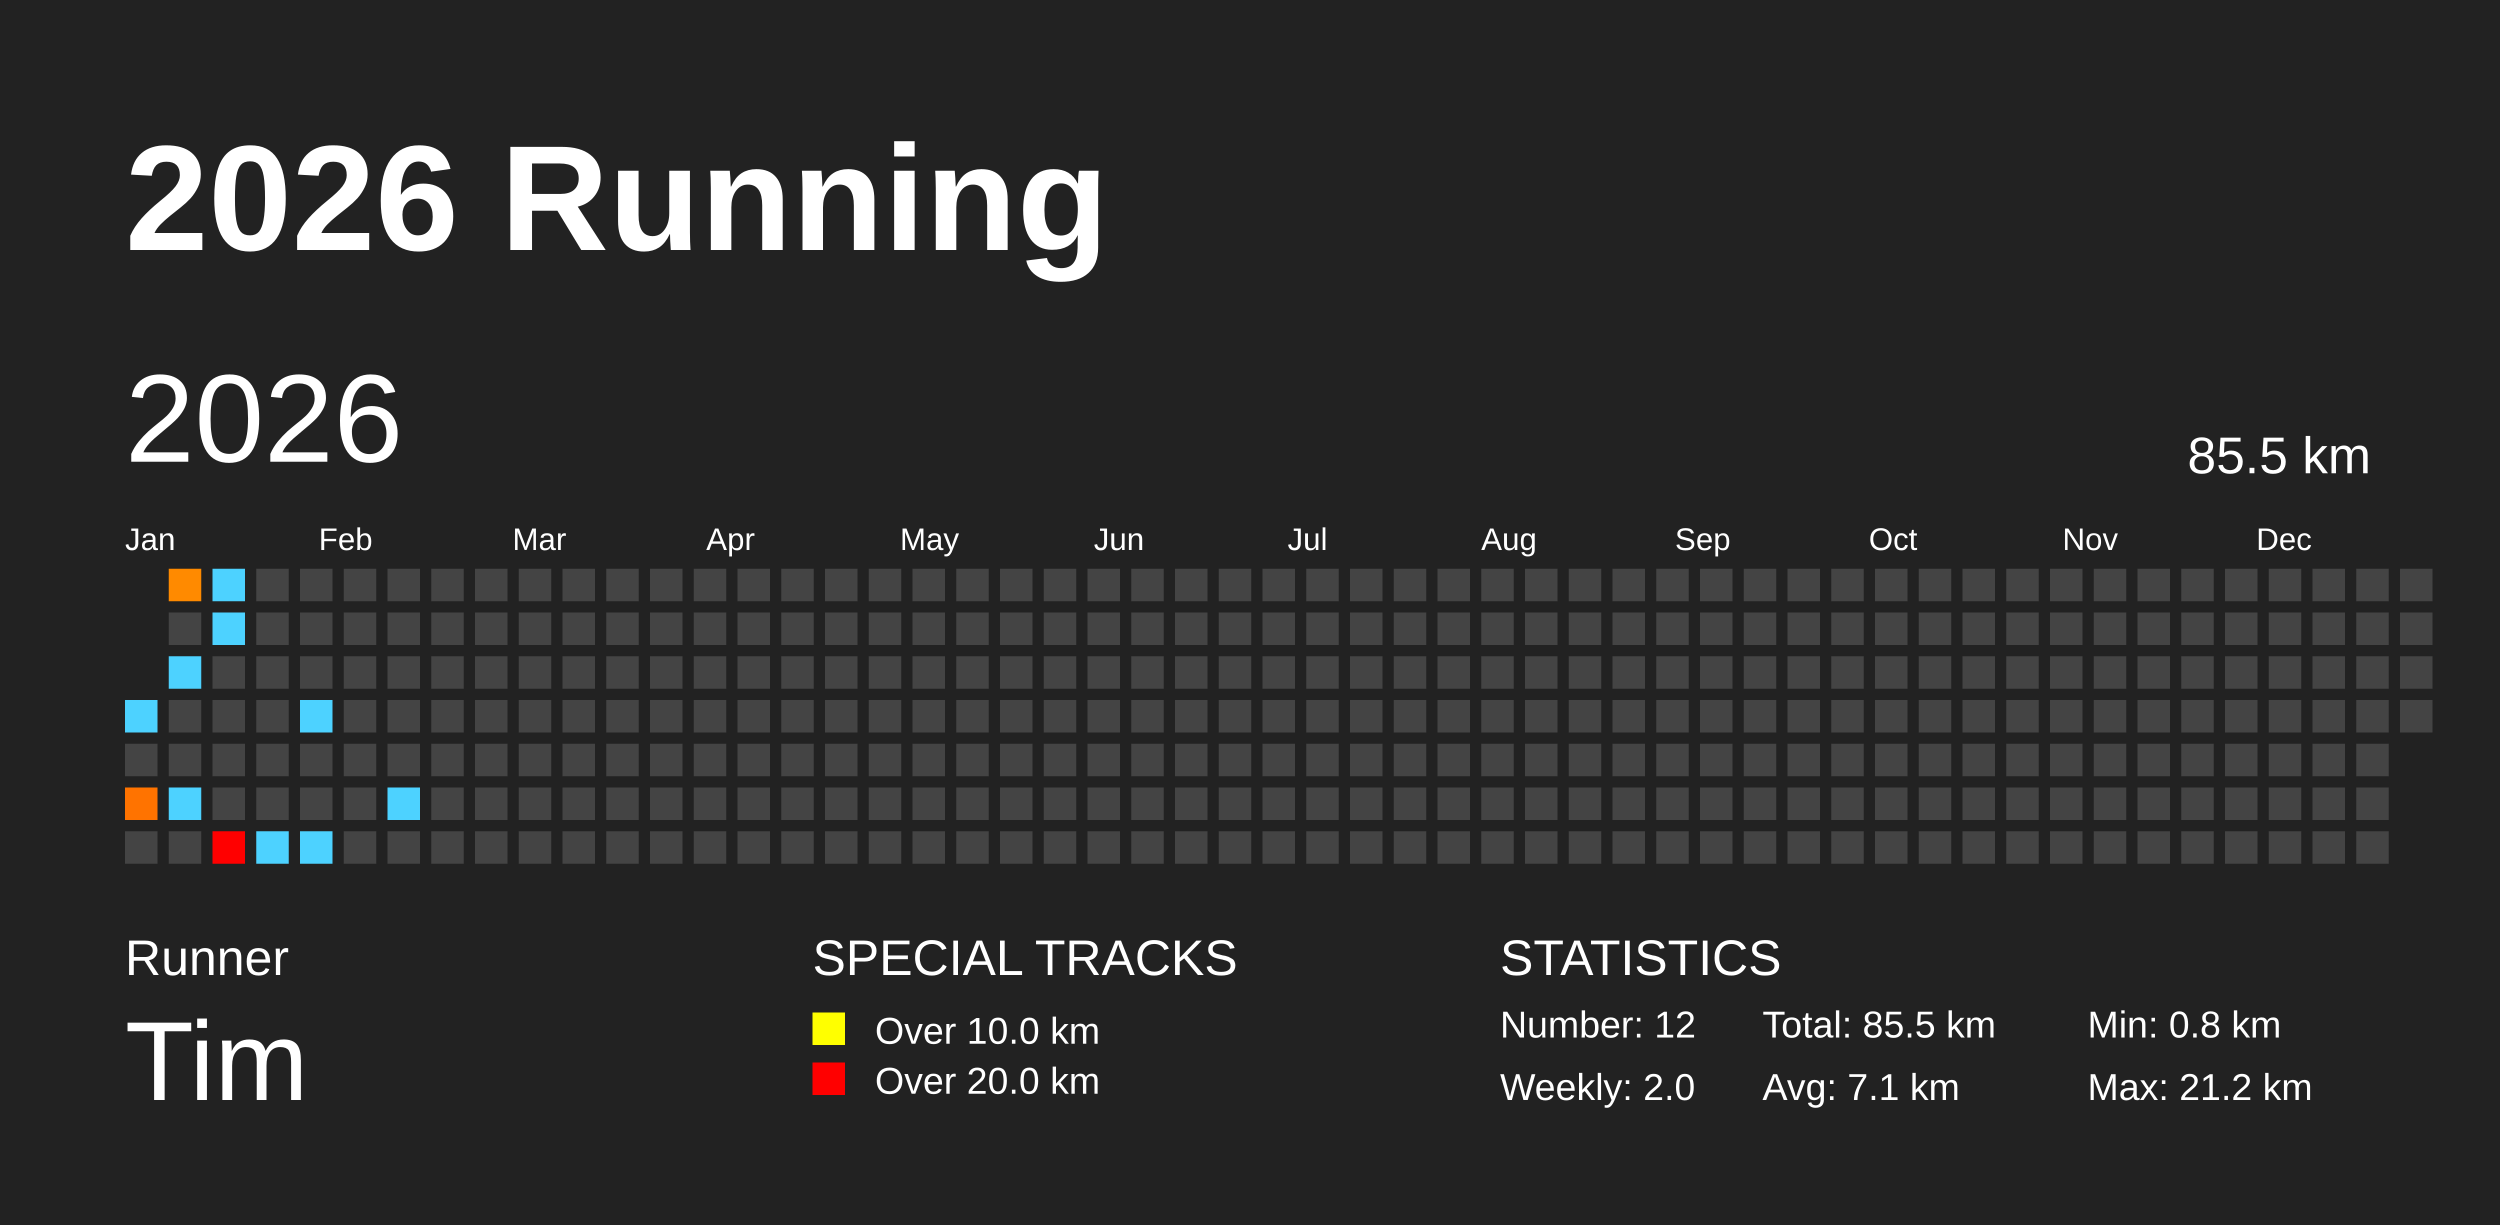
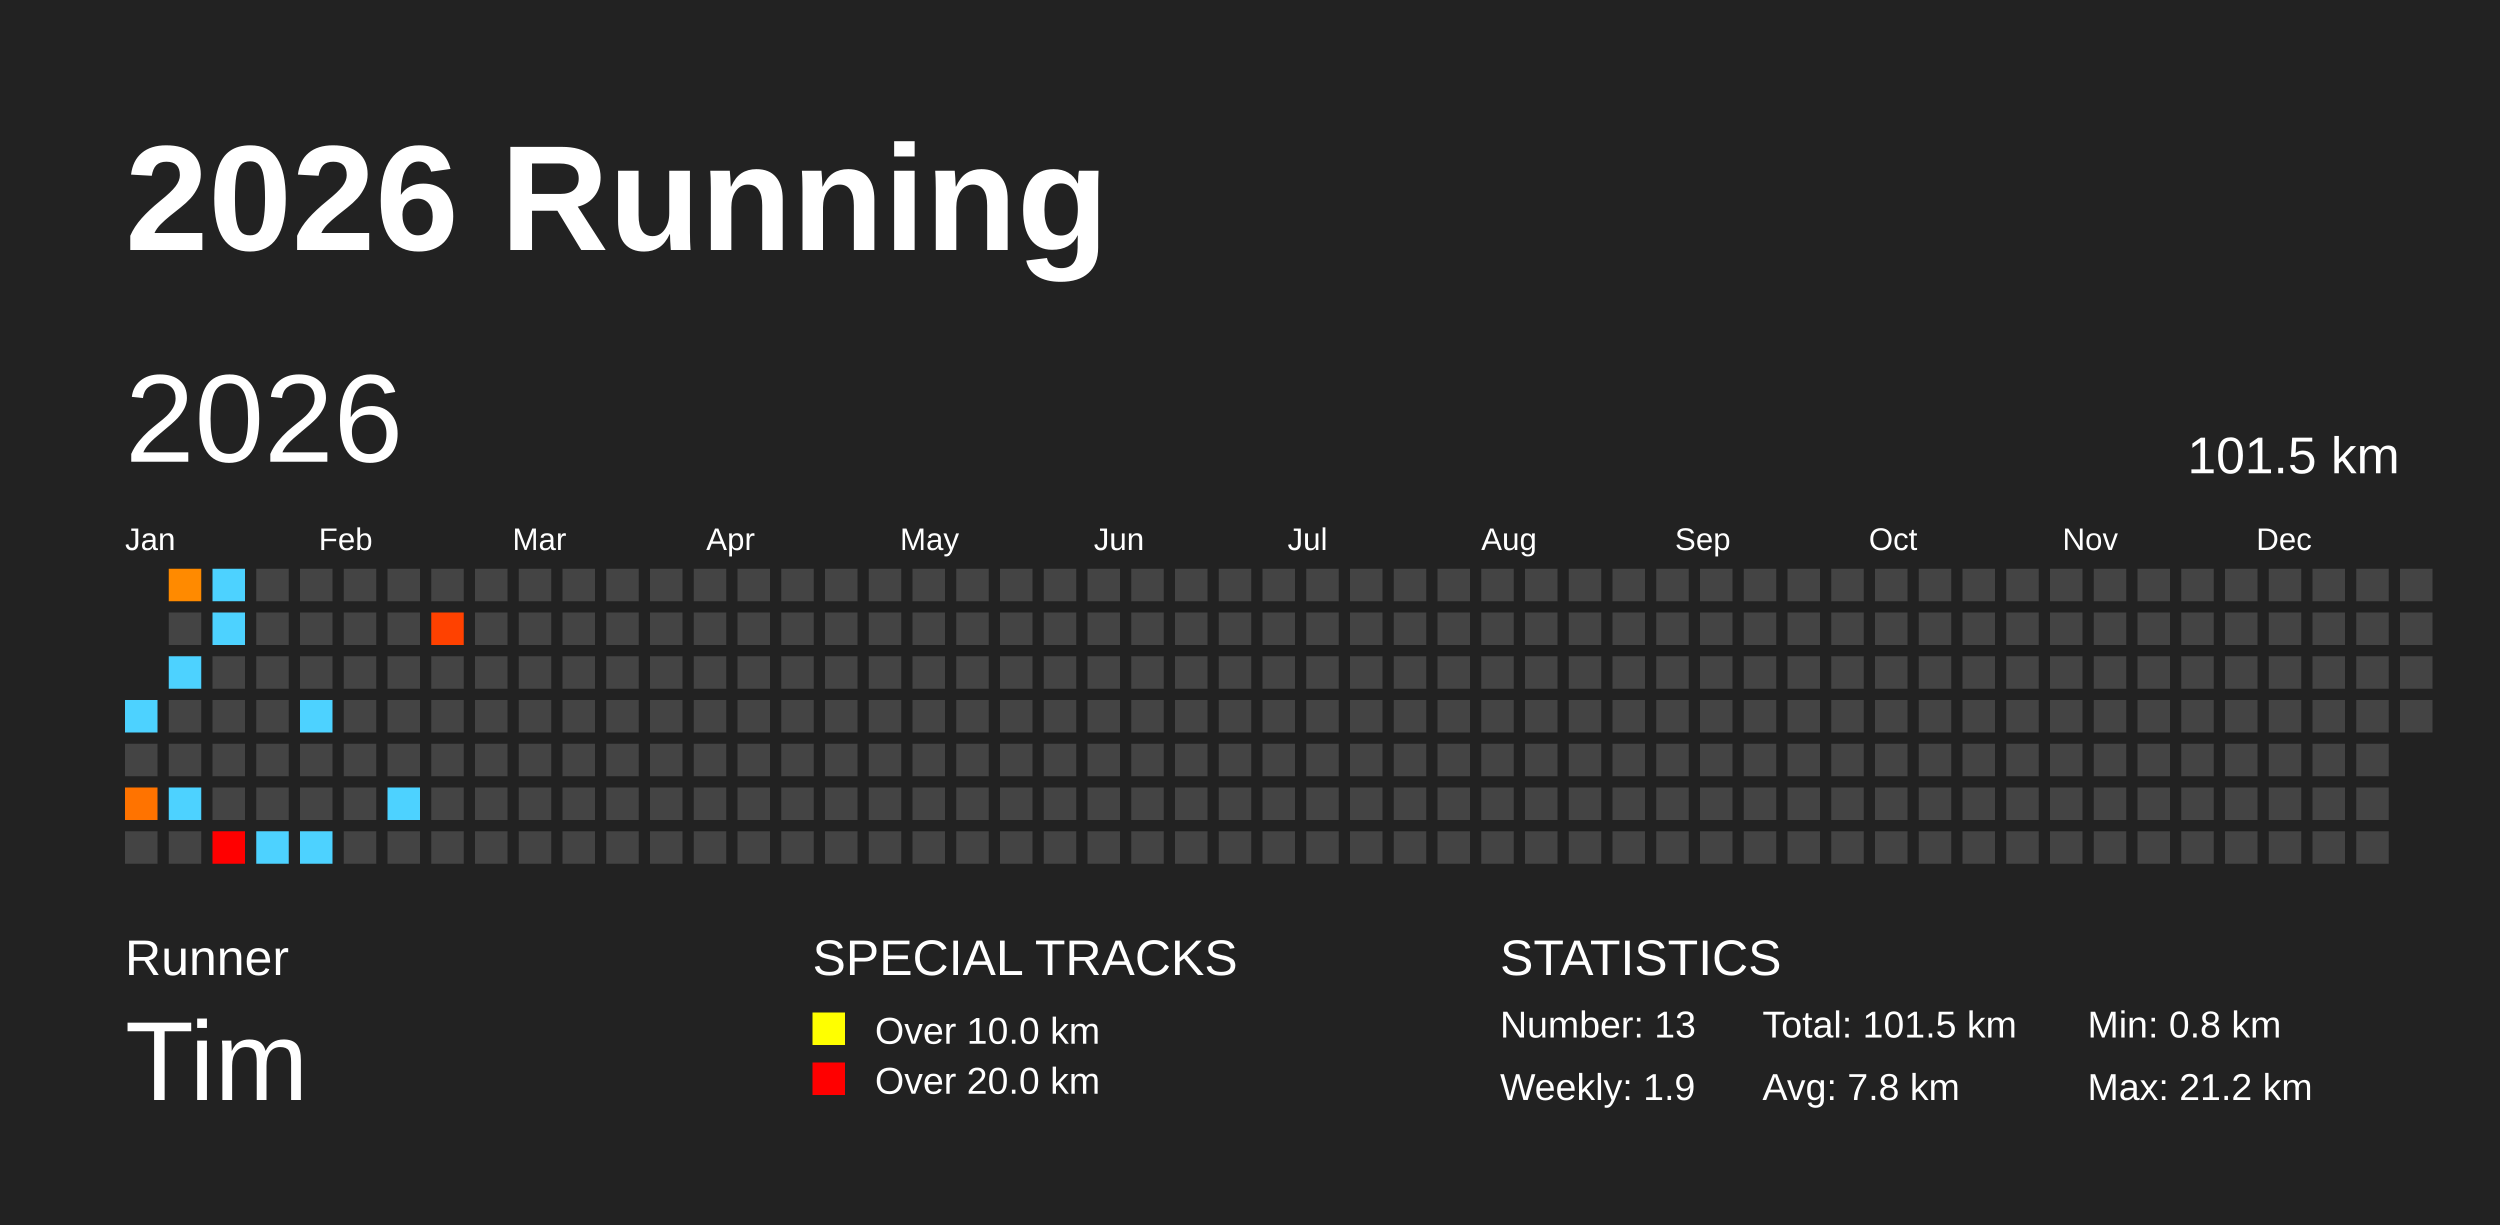
<svg xmlns="http://www.w3.org/2000/svg" baseProfile="full" height="98mm" version="1.1" viewBox="0,0,200,98" width="200mm">
  <defs />
  <rect fill="#222222" height="98" width="200" x="0" y="0" />
  <text fill="#FFFFFF" style="font-size:12px; font-family:Arial; font-weight:bold;" x="10" y="20">2026 Running</text>
  <text fill="#FFFFFF" style="font-size:4px; font-family:Arial" x="10" y="78">Runner</text>
  <text fill="#FFFFFF" style="font-size:9px; font-family:Arial" x="10" y="88">Tim</text>
  <text fill="#FFFFFF" style="font-size:4px; font-family:Arial" x="65" y="78">SPECIAL TRACKS</text>
  <rect fill="yellow" height="2.6" width="2.6" x="65" y="81" />
  <text fill="#FFFFFF" style="font-size:3px; font-family:Arial" x="70" y="83.5">Over 10.0 km</text>
  <rect fill="red" height="2.6" width="2.6" x="65" y="85" />
  <text fill="#FFFFFF" style="font-size:3px; font-family:Arial" x="70" y="87.5">Over 20.0 km</text>
  <text fill="#FFFFFF" style="font-size:4px; font-family:Arial" x="120" y="78">STATISTICS</text>
-   <text fill="#FFFFFF" style="font-size:3px; font-family:Arial" x="120" y="83">Number: 12</text>
-   <text fill="#FFFFFF" style="font-size:3px; font-family:Arial" x="120" y="88">Weekly: 2.0</text>
-   <text fill="#FFFFFF" style="font-size:3px; font-family:Arial" x="141" y="83">Total: 85.5 km</text>
-   <text fill="#FFFFFF" style="font-size:3px; font-family:Arial" x="141" y="88">Avg: 7.1 km</text>
+   <text fill="#FFFFFF" style="font-size:3px; font-family:Arial" x="120" y="83">Number: 13</text>
+   <text fill="#FFFFFF" style="font-size:3px; font-family:Arial" x="120" y="88">Weekly: 1.9</text>
+   <text fill="#FFFFFF" style="font-size:3px; font-family:Arial" x="141" y="83">Total: 101.5 km</text>
+   <text fill="#FFFFFF" style="font-size:3px; font-family:Arial" x="141" y="88">Avg: 7.8 km</text>
  <text fill="#FFFFFF" style="font-size:3px; font-family:Arial" x="167" y="83">Min: 0.8 km</text>
  <text fill="#FFFFFF" style="font-size:3px; font-family:Arial" x="167" y="88">Max: 21.2 km</text>
  <text dominant-baseline="hanging" fill="#FFFFFF" style="font-size:10.0px; font-family:Arial;" x="10" y="30">2026</text>
-   <text dominant-baseline="hanging" fill="#FFFFFF" style="font-size:4.125px; font-family:Arial;" x="175" y="35">85.5 km</text>
+   <text dominant-baseline="hanging" fill="#FFFFFF" style="font-size:4.125px; font-family:Arial;" x="175" y="35">101.5 km</text>
  <text fill="#FFFFFF" style="font-size:2.5px; font-family:Arial" x="10.0" y="44">Jan</text>
  <text fill="#FFFFFF" style="font-size:2.5px; font-family:Arial" x="25.5" y="44">Feb</text>
  <text fill="#FFFFFF" style="font-size:2.5px; font-family:Arial" x="41.0" y="44">Mar</text>
  <text fill="#FFFFFF" style="font-size:2.5px; font-family:Arial" x="56.5" y="44">Apr</text>
  <text fill="#FFFFFF" style="font-size:2.5px; font-family:Arial" x="72.0" y="44">May</text>
  <text fill="#FFFFFF" style="font-size:2.5px; font-family:Arial" x="87.5" y="44">Jun</text>
  <text fill="#FFFFFF" style="font-size:2.5px; font-family:Arial" x="103.0" y="44">Jul</text>
  <text fill="#FFFFFF" style="font-size:2.5px; font-family:Arial" x="118.5" y="44">Aug</text>
  <text fill="#FFFFFF" style="font-size:2.5px; font-family:Arial" x="134.0" y="44">Sep</text>
  <text fill="#FFFFFF" style="font-size:2.5px; font-family:Arial" x="149.5" y="44">Oct</text>
  <text fill="#FFFFFF" style="font-size:2.5px; font-family:Arial" x="165.0" y="44">Nov</text>
  <text fill="#FFFFFF" style="font-size:2.5px; font-family:Arial" x="180.5" y="44">Dec</text>
  <rect fill="#4dd2ff" height="2.6" width="2.6" x="10.0" y="56.0" />
  <rect fill="#444444" height="2.6" width="2.6" x="10.0" y="59.5" />
  <rect fill="#ff7300" height="2.6" width="2.6" x="10.0" y="63.0" />
  <rect fill="#444444" height="2.6" width="2.6" x="10.0" y="66.5" />
  <rect fill="#ff8a00" height="2.6" width="2.6" x="13.5" y="45.5" />
  <rect fill="#444444" height="2.6" width="2.6" x="13.5" y="49.0" />
  <rect fill="#4dd2ff" height="2.6" width="2.6" x="13.5" y="52.5" />
  <rect fill="#444444" height="2.6" width="2.6" x="13.5" y="56.0" />
  <rect fill="#444444" height="2.6" width="2.6" x="13.5" y="59.5" />
  <rect fill="#4dd2ff" height="2.6" width="2.6" x="13.5" y="63.0" />
  <rect fill="#444444" height="2.6" width="2.6" x="13.5" y="66.5" />
  <rect fill="#4dd2ff" height="2.6" width="2.6" x="17.0" y="45.5" />
  <rect fill="#4dd2ff" height="2.6" width="2.6" x="17.0" y="49.0" />
  <rect fill="#444444" height="2.6" width="2.6" x="17.0" y="52.5" />
  <rect fill="#444444" height="2.6" width="2.6" x="17.0" y="56.0" />
  <rect fill="#444444" height="2.6" width="2.6" x="17.0" y="59.5" />
  <rect fill="#444444" height="2.6" width="2.6" x="17.0" y="63.0" />
  <rect fill="red" height="2.6" width="2.6" x="17.0" y="66.5" />
  <rect fill="#444444" height="2.6" width="2.6" x="20.5" y="45.5" />
  <rect fill="#444444" height="2.6" width="2.6" x="20.5" y="49.0" />
  <rect fill="#444444" height="2.6" width="2.6" x="20.5" y="52.5" />
  <rect fill="#444444" height="2.6" width="2.6" x="20.5" y="56.0" />
  <rect fill="#444444" height="2.6" width="2.6" x="20.5" y="59.5" />
  <rect fill="#444444" height="2.6" width="2.6" x="20.5" y="63.0" />
  <rect fill="#4dd2ff" height="2.6" width="2.6" x="20.5" y="66.5" />
  <rect fill="#444444" height="2.6" width="2.6" x="24.0" y="45.5" />
  <rect fill="#444444" height="2.6" width="2.6" x="24.0" y="49.0" />
  <rect fill="#444444" height="2.6" width="2.6" x="24.0" y="52.5" />
  <rect fill="#4dd2ff" height="2.6" width="2.6" x="24.0" y="56.0" />
  <rect fill="#444444" height="2.6" width="2.6" x="24.0" y="59.5" />
  <rect fill="#444444" height="2.6" width="2.6" x="24.0" y="63.0" />
  <rect fill="#4dd2ff" height="2.6" width="2.6" x="24.0" y="66.5" />
  <rect fill="#444444" height="2.6" width="2.6" x="27.5" y="45.5" />
  <rect fill="#444444" height="2.6" width="2.6" x="27.5" y="49.0" />
  <rect fill="#444444" height="2.6" width="2.6" x="27.5" y="52.5" />
  <rect fill="#444444" height="2.6" width="2.6" x="27.5" y="56.0" />
  <rect fill="#444444" height="2.6" width="2.6" x="27.5" y="59.5" />
  <rect fill="#444444" height="2.6" width="2.6" x="27.5" y="63.0" />
  <rect fill="#444444" height="2.6" width="2.6" x="27.5" y="66.5" />
  <rect fill="#444444" height="2.6" width="2.6" x="31.0" y="45.5" />
  <rect fill="#444444" height="2.6" width="2.6" x="31.0" y="49.0" />
  <rect fill="#444444" height="2.6" width="2.6" x="31.0" y="52.5" />
  <rect fill="#444444" height="2.6" width="2.6" x="31.0" y="56.0" />
  <rect fill="#444444" height="2.6" width="2.6" x="31.0" y="59.5" />
  <rect fill="#4dd2ff" height="2.6" width="2.6" x="31.0" y="63.0" />
  <rect fill="#444444" height="2.6" width="2.6" x="31.0" y="66.5" />
  <rect fill="#444444" height="2.6" width="2.6" x="34.5" y="45.5" />
-   <rect fill="#444444" height="2.6" width="2.6" x="34.5" y="49.0" />
+   <rect fill="#ff4100" height="2.6" width="2.6" x="34.5" y="49.0" />
  <rect fill="#444444" height="2.6" width="2.6" x="34.5" y="52.5" />
  <rect fill="#444444" height="2.6" width="2.6" x="34.5" y="56.0" />
  <rect fill="#444444" height="2.6" width="2.6" x="34.5" y="59.5" />
  <rect fill="#444444" height="2.6" width="2.6" x="34.5" y="63.0" />
  <rect fill="#444444" height="2.6" width="2.6" x="34.5" y="66.5" />
  <rect fill="#444444" height="2.6" width="2.6" x="38.0" y="45.5" />
  <rect fill="#444444" height="2.6" width="2.6" x="38.0" y="49.0" />
  <rect fill="#444444" height="2.6" width="2.6" x="38.0" y="52.5" />
  <rect fill="#444444" height="2.6" width="2.6" x="38.0" y="56.0" />
  <rect fill="#444444" height="2.6" width="2.6" x="38.0" y="59.5" />
  <rect fill="#444444" height="2.6" width="2.6" x="38.0" y="63.0" />
  <rect fill="#444444" height="2.6" width="2.6" x="38.0" y="66.5" />
  <rect fill="#444444" height="2.6" width="2.6" x="41.5" y="45.5" />
  <rect fill="#444444" height="2.6" width="2.6" x="41.5" y="49.0" />
  <rect fill="#444444" height="2.6" width="2.6" x="41.5" y="52.5" />
  <rect fill="#444444" height="2.6" width="2.6" x="41.5" y="56.0" />
  <rect fill="#444444" height="2.6" width="2.6" x="41.5" y="59.5" />
  <rect fill="#444444" height="2.6" width="2.6" x="41.5" y="63.0" />
  <rect fill="#444444" height="2.6" width="2.6" x="41.5" y="66.5" />
  <rect fill="#444444" height="2.6" width="2.6" x="45.0" y="45.5" />
  <rect fill="#444444" height="2.6" width="2.6" x="45.0" y="49.0" />
  <rect fill="#444444" height="2.6" width="2.6" x="45.0" y="52.5" />
  <rect fill="#444444" height="2.6" width="2.6" x="45.0" y="56.0" />
  <rect fill="#444444" height="2.6" width="2.6" x="45.0" y="59.5" />
  <rect fill="#444444" height="2.6" width="2.6" x="45.0" y="63.0" />
  <rect fill="#444444" height="2.6" width="2.6" x="45.0" y="66.5" />
  <rect fill="#444444" height="2.6" width="2.6" x="48.5" y="45.5" />
  <rect fill="#444444" height="2.6" width="2.6" x="48.5" y="49.0" />
  <rect fill="#444444" height="2.6" width="2.6" x="48.5" y="52.5" />
  <rect fill="#444444" height="2.6" width="2.6" x="48.5" y="56.0" />
  <rect fill="#444444" height="2.6" width="2.6" x="48.5" y="59.5" />
  <rect fill="#444444" height="2.6" width="2.6" x="48.5" y="63.0" />
  <rect fill="#444444" height="2.6" width="2.6" x="48.5" y="66.5" />
  <rect fill="#444444" height="2.6" width="2.6" x="52.0" y="45.5" />
  <rect fill="#444444" height="2.6" width="2.6" x="52.0" y="49.0" />
  <rect fill="#444444" height="2.6" width="2.6" x="52.0" y="52.5" />
  <rect fill="#444444" height="2.6" width="2.6" x="52.0" y="56.0" />
  <rect fill="#444444" height="2.6" width="2.6" x="52.0" y="59.5" />
  <rect fill="#444444" height="2.6" width="2.6" x="52.0" y="63.0" />
  <rect fill="#444444" height="2.6" width="2.6" x="52.0" y="66.5" />
  <rect fill="#444444" height="2.6" width="2.6" x="55.5" y="45.5" />
  <rect fill="#444444" height="2.6" width="2.6" x="55.5" y="49.0" />
  <rect fill="#444444" height="2.6" width="2.6" x="55.5" y="52.5" />
  <rect fill="#444444" height="2.6" width="2.6" x="55.5" y="56.0" />
  <rect fill="#444444" height="2.6" width="2.6" x="55.5" y="59.5" />
  <rect fill="#444444" height="2.6" width="2.6" x="55.5" y="63.0" />
  <rect fill="#444444" height="2.6" width="2.6" x="55.5" y="66.5" />
  <rect fill="#444444" height="2.6" width="2.6" x="59.0" y="45.5" />
  <rect fill="#444444" height="2.6" width="2.6" x="59.0" y="49.0" />
  <rect fill="#444444" height="2.6" width="2.6" x="59.0" y="52.5" />
  <rect fill="#444444" height="2.6" width="2.6" x="59.0" y="56.0" />
  <rect fill="#444444" height="2.6" width="2.6" x="59.0" y="59.5" />
  <rect fill="#444444" height="2.6" width="2.6" x="59.0" y="63.0" />
  <rect fill="#444444" height="2.6" width="2.6" x="59.0" y="66.5" />
  <rect fill="#444444" height="2.6" width="2.6" x="62.5" y="45.5" />
  <rect fill="#444444" height="2.6" width="2.6" x="62.5" y="49.0" />
  <rect fill="#444444" height="2.6" width="2.6" x="62.5" y="52.5" />
  <rect fill="#444444" height="2.6" width="2.6" x="62.5" y="56.0" />
  <rect fill="#444444" height="2.6" width="2.6" x="62.5" y="59.5" />
  <rect fill="#444444" height="2.6" width="2.6" x="62.5" y="63.0" />
  <rect fill="#444444" height="2.6" width="2.6" x="62.5" y="66.5" />
  <rect fill="#444444" height="2.6" width="2.6" x="66.0" y="45.5" />
  <rect fill="#444444" height="2.6" width="2.6" x="66.0" y="49.0" />
  <rect fill="#444444" height="2.6" width="2.6" x="66.0" y="52.5" />
  <rect fill="#444444" height="2.6" width="2.6" x="66.0" y="56.0" />
  <rect fill="#444444" height="2.6" width="2.6" x="66.0" y="59.5" />
  <rect fill="#444444" height="2.6" width="2.6" x="66.0" y="63.0" />
  <rect fill="#444444" height="2.6" width="2.6" x="66.0" y="66.5" />
  <rect fill="#444444" height="2.6" width="2.6" x="69.5" y="45.5" />
  <rect fill="#444444" height="2.6" width="2.6" x="69.5" y="49.0" />
  <rect fill="#444444" height="2.6" width="2.6" x="69.5" y="52.5" />
  <rect fill="#444444" height="2.6" width="2.6" x="69.5" y="56.0" />
  <rect fill="#444444" height="2.6" width="2.6" x="69.5" y="59.5" />
  <rect fill="#444444" height="2.6" width="2.6" x="69.5" y="63.0" />
  <rect fill="#444444" height="2.6" width="2.6" x="69.5" y="66.5" />
  <rect fill="#444444" height="2.6" width="2.6" x="73.0" y="45.5" />
  <rect fill="#444444" height="2.6" width="2.6" x="73.0" y="49.0" />
  <rect fill="#444444" height="2.6" width="2.6" x="73.0" y="52.5" />
  <rect fill="#444444" height="2.6" width="2.6" x="73.0" y="56.0" />
  <rect fill="#444444" height="2.6" width="2.6" x="73.0" y="59.5" />
  <rect fill="#444444" height="2.6" width="2.6" x="73.0" y="63.0" />
  <rect fill="#444444" height="2.6" width="2.6" x="73.0" y="66.5" />
  <rect fill="#444444" height="2.6" width="2.6" x="76.5" y="45.5" />
  <rect fill="#444444" height="2.6" width="2.6" x="76.5" y="49.0" />
  <rect fill="#444444" height="2.6" width="2.6" x="76.5" y="52.5" />
  <rect fill="#444444" height="2.6" width="2.6" x="76.5" y="56.0" />
  <rect fill="#444444" height="2.6" width="2.6" x="76.5" y="59.5" />
  <rect fill="#444444" height="2.6" width="2.6" x="76.5" y="63.0" />
  <rect fill="#444444" height="2.6" width="2.6" x="76.5" y="66.5" />
  <rect fill="#444444" height="2.6" width="2.6" x="80.0" y="45.5" />
  <rect fill="#444444" height="2.6" width="2.6" x="80.0" y="49.0" />
  <rect fill="#444444" height="2.6" width="2.6" x="80.0" y="52.5" />
  <rect fill="#444444" height="2.6" width="2.6" x="80.0" y="56.0" />
  <rect fill="#444444" height="2.6" width="2.6" x="80.0" y="59.5" />
  <rect fill="#444444" height="2.6" width="2.6" x="80.0" y="63.0" />
  <rect fill="#444444" height="2.6" width="2.6" x="80.0" y="66.5" />
  <rect fill="#444444" height="2.6" width="2.6" x="83.5" y="45.5" />
  <rect fill="#444444" height="2.6" width="2.6" x="83.5" y="49.0" />
  <rect fill="#444444" height="2.6" width="2.6" x="83.5" y="52.5" />
  <rect fill="#444444" height="2.6" width="2.6" x="83.5" y="56.0" />
  <rect fill="#444444" height="2.6" width="2.6" x="83.5" y="59.5" />
  <rect fill="#444444" height="2.6" width="2.6" x="83.5" y="63.0" />
  <rect fill="#444444" height="2.6" width="2.6" x="83.5" y="66.5" />
  <rect fill="#444444" height="2.6" width="2.6" x="87.0" y="45.5" />
  <rect fill="#444444" height="2.6" width="2.6" x="87.0" y="49.0" />
  <rect fill="#444444" height="2.6" width="2.6" x="87.0" y="52.5" />
  <rect fill="#444444" height="2.6" width="2.6" x="87.0" y="56.0" />
  <rect fill="#444444" height="2.6" width="2.6" x="87.0" y="59.5" />
  <rect fill="#444444" height="2.6" width="2.6" x="87.0" y="63.0" />
  <rect fill="#444444" height="2.6" width="2.6" x="87.0" y="66.5" />
  <rect fill="#444444" height="2.6" width="2.6" x="90.5" y="45.5" />
  <rect fill="#444444" height="2.6" width="2.6" x="90.5" y="49.0" />
  <rect fill="#444444" height="2.6" width="2.6" x="90.5" y="52.5" />
  <rect fill="#444444" height="2.6" width="2.6" x="90.5" y="56.0" />
  <rect fill="#444444" height="2.6" width="2.6" x="90.5" y="59.5" />
  <rect fill="#444444" height="2.6" width="2.6" x="90.5" y="63.0" />
  <rect fill="#444444" height="2.6" width="2.6" x="90.5" y="66.5" />
  <rect fill="#444444" height="2.6" width="2.6" x="94.0" y="45.5" />
  <rect fill="#444444" height="2.6" width="2.6" x="94.0" y="49.0" />
  <rect fill="#444444" height="2.6" width="2.6" x="94.0" y="52.5" />
  <rect fill="#444444" height="2.6" width="2.6" x="94.0" y="56.0" />
  <rect fill="#444444" height="2.6" width="2.6" x="94.0" y="59.5" />
  <rect fill="#444444" height="2.6" width="2.6" x="94.0" y="63.0" />
  <rect fill="#444444" height="2.6" width="2.6" x="94.0" y="66.5" />
  <rect fill="#444444" height="2.6" width="2.6" x="97.5" y="45.5" />
  <rect fill="#444444" height="2.6" width="2.6" x="97.5" y="49.0" />
  <rect fill="#444444" height="2.6" width="2.6" x="97.5" y="52.5" />
  <rect fill="#444444" height="2.6" width="2.6" x="97.5" y="56.0" />
  <rect fill="#444444" height="2.6" width="2.6" x="97.5" y="59.5" />
  <rect fill="#444444" height="2.6" width="2.6" x="97.5" y="63.0" />
  <rect fill="#444444" height="2.6" width="2.6" x="97.5" y="66.5" />
  <rect fill="#444444" height="2.6" width="2.6" x="101.0" y="45.5" />
  <rect fill="#444444" height="2.6" width="2.6" x="101.0" y="49.0" />
  <rect fill="#444444" height="2.6" width="2.6" x="101.0" y="52.5" />
  <rect fill="#444444" height="2.6" width="2.6" x="101.0" y="56.0" />
  <rect fill="#444444" height="2.6" width="2.6" x="101.0" y="59.5" />
  <rect fill="#444444" height="2.6" width="2.6" x="101.0" y="63.0" />
  <rect fill="#444444" height="2.6" width="2.6" x="101.0" y="66.5" />
  <rect fill="#444444" height="2.6" width="2.6" x="104.5" y="45.5" />
  <rect fill="#444444" height="2.6" width="2.6" x="104.5" y="49.0" />
  <rect fill="#444444" height="2.6" width="2.6" x="104.5" y="52.5" />
  <rect fill="#444444" height="2.6" width="2.6" x="104.5" y="56.0" />
  <rect fill="#444444" height="2.6" width="2.6" x="104.5" y="59.5" />
  <rect fill="#444444" height="2.6" width="2.6" x="104.5" y="63.0" />
  <rect fill="#444444" height="2.6" width="2.6" x="104.5" y="66.5" />
  <rect fill="#444444" height="2.6" width="2.6" x="108.0" y="45.5" />
  <rect fill="#444444" height="2.6" width="2.6" x="108.0" y="49.0" />
  <rect fill="#444444" height="2.6" width="2.6" x="108.0" y="52.5" />
  <rect fill="#444444" height="2.6" width="2.6" x="108.0" y="56.0" />
  <rect fill="#444444" height="2.6" width="2.6" x="108.0" y="59.5" />
  <rect fill="#444444" height="2.6" width="2.6" x="108.0" y="63.0" />
  <rect fill="#444444" height="2.6" width="2.6" x="108.0" y="66.5" />
  <rect fill="#444444" height="2.6" width="2.6" x="111.5" y="45.5" />
  <rect fill="#444444" height="2.6" width="2.6" x="111.5" y="49.0" />
  <rect fill="#444444" height="2.6" width="2.6" x="111.5" y="52.5" />
  <rect fill="#444444" height="2.6" width="2.6" x="111.5" y="56.0" />
  <rect fill="#444444" height="2.6" width="2.6" x="111.5" y="59.5" />
  <rect fill="#444444" height="2.6" width="2.6" x="111.5" y="63.0" />
  <rect fill="#444444" height="2.6" width="2.6" x="111.5" y="66.5" />
  <rect fill="#444444" height="2.6" width="2.6" x="115.0" y="45.5" />
  <rect fill="#444444" height="2.6" width="2.6" x="115.0" y="49.0" />
  <rect fill="#444444" height="2.6" width="2.6" x="115.0" y="52.5" />
  <rect fill="#444444" height="2.6" width="2.6" x="115.0" y="56.0" />
  <rect fill="#444444" height="2.6" width="2.6" x="115.0" y="59.5" />
  <rect fill="#444444" height="2.6" width="2.6" x="115.0" y="63.0" />
  <rect fill="#444444" height="2.6" width="2.6" x="115.0" y="66.5" />
  <rect fill="#444444" height="2.6" width="2.6" x="118.5" y="45.5" />
  <rect fill="#444444" height="2.6" width="2.6" x="118.5" y="49.0" />
  <rect fill="#444444" height="2.6" width="2.6" x="118.5" y="52.5" />
  <rect fill="#444444" height="2.6" width="2.6" x="118.5" y="56.0" />
  <rect fill="#444444" height="2.6" width="2.6" x="118.5" y="59.5" />
  <rect fill="#444444" height="2.6" width="2.6" x="118.5" y="63.0" />
  <rect fill="#444444" height="2.6" width="2.6" x="118.5" y="66.5" />
  <rect fill="#444444" height="2.6" width="2.6" x="122.0" y="45.5" />
  <rect fill="#444444" height="2.6" width="2.6" x="122.0" y="49.0" />
  <rect fill="#444444" height="2.6" width="2.6" x="122.0" y="52.5" />
  <rect fill="#444444" height="2.6" width="2.6" x="122.0" y="56.0" />
  <rect fill="#444444" height="2.6" width="2.6" x="122.0" y="59.5" />
  <rect fill="#444444" height="2.6" width="2.6" x="122.0" y="63.0" />
  <rect fill="#444444" height="2.6" width="2.6" x="122.0" y="66.5" />
  <rect fill="#444444" height="2.6" width="2.6" x="125.5" y="45.5" />
  <rect fill="#444444" height="2.6" width="2.6" x="125.5" y="49.0" />
  <rect fill="#444444" height="2.6" width="2.6" x="125.5" y="52.5" />
  <rect fill="#444444" height="2.6" width="2.6" x="125.5" y="56.0" />
  <rect fill="#444444" height="2.6" width="2.6" x="125.5" y="59.5" />
  <rect fill="#444444" height="2.6" width="2.6" x="125.5" y="63.0" />
  <rect fill="#444444" height="2.6" width="2.6" x="125.5" y="66.5" />
  <rect fill="#444444" height="2.6" width="2.6" x="129.0" y="45.5" />
  <rect fill="#444444" height="2.6" width="2.6" x="129.0" y="49.0" />
  <rect fill="#444444" height="2.6" width="2.6" x="129.0" y="52.5" />
  <rect fill="#444444" height="2.6" width="2.6" x="129.0" y="56.0" />
  <rect fill="#444444" height="2.6" width="2.6" x="129.0" y="59.5" />
  <rect fill="#444444" height="2.6" width="2.6" x="129.0" y="63.0" />
  <rect fill="#444444" height="2.6" width="2.6" x="129.0" y="66.5" />
  <rect fill="#444444" height="2.6" width="2.6" x="132.5" y="45.5" />
  <rect fill="#444444" height="2.6" width="2.6" x="132.5" y="49.0" />
  <rect fill="#444444" height="2.6" width="2.6" x="132.5" y="52.5" />
  <rect fill="#444444" height="2.6" width="2.6" x="132.5" y="56.0" />
  <rect fill="#444444" height="2.6" width="2.6" x="132.5" y="59.5" />
  <rect fill="#444444" height="2.6" width="2.6" x="132.5" y="63.0" />
  <rect fill="#444444" height="2.6" width="2.6" x="132.5" y="66.5" />
  <rect fill="#444444" height="2.6" width="2.6" x="136.0" y="45.5" />
  <rect fill="#444444" height="2.6" width="2.6" x="136.0" y="49.0" />
  <rect fill="#444444" height="2.6" width="2.6" x="136.0" y="52.5" />
  <rect fill="#444444" height="2.6" width="2.6" x="136.0" y="56.0" />
  <rect fill="#444444" height="2.6" width="2.6" x="136.0" y="59.5" />
  <rect fill="#444444" height="2.6" width="2.6" x="136.0" y="63.0" />
  <rect fill="#444444" height="2.6" width="2.6" x="136.0" y="66.5" />
  <rect fill="#444444" height="2.6" width="2.6" x="139.5" y="45.5" />
  <rect fill="#444444" height="2.6" width="2.6" x="139.5" y="49.0" />
  <rect fill="#444444" height="2.6" width="2.6" x="139.5" y="52.5" />
  <rect fill="#444444" height="2.6" width="2.6" x="139.5" y="56.0" />
  <rect fill="#444444" height="2.6" width="2.6" x="139.5" y="59.5" />
  <rect fill="#444444" height="2.6" width="2.6" x="139.5" y="63.0" />
  <rect fill="#444444" height="2.6" width="2.6" x="139.5" y="66.5" />
  <rect fill="#444444" height="2.6" width="2.6" x="143.0" y="45.5" />
  <rect fill="#444444" height="2.6" width="2.6" x="143.0" y="49.0" />
  <rect fill="#444444" height="2.6" width="2.6" x="143.0" y="52.5" />
  <rect fill="#444444" height="2.6" width="2.6" x="143.0" y="56.0" />
  <rect fill="#444444" height="2.6" width="2.6" x="143.0" y="59.5" />
  <rect fill="#444444" height="2.6" width="2.6" x="143.0" y="63.0" />
  <rect fill="#444444" height="2.6" width="2.6" x="143.0" y="66.5" />
  <rect fill="#444444" height="2.6" width="2.6" x="146.5" y="45.5" />
  <rect fill="#444444" height="2.6" width="2.6" x="146.5" y="49.0" />
  <rect fill="#444444" height="2.6" width="2.6" x="146.5" y="52.5" />
  <rect fill="#444444" height="2.6" width="2.6" x="146.5" y="56.0" />
  <rect fill="#444444" height="2.6" width="2.6" x="146.5" y="59.5" />
  <rect fill="#444444" height="2.6" width="2.6" x="146.5" y="63.0" />
  <rect fill="#444444" height="2.6" width="2.6" x="146.5" y="66.5" />
  <rect fill="#444444" height="2.6" width="2.6" x="150.0" y="45.5" />
  <rect fill="#444444" height="2.6" width="2.6" x="150.0" y="49.0" />
  <rect fill="#444444" height="2.6" width="2.6" x="150.0" y="52.5" />
  <rect fill="#444444" height="2.6" width="2.6" x="150.0" y="56.0" />
  <rect fill="#444444" height="2.6" width="2.6" x="150.0" y="59.5" />
  <rect fill="#444444" height="2.6" width="2.6" x="150.0" y="63.0" />
  <rect fill="#444444" height="2.6" width="2.6" x="150.0" y="66.5" />
  <rect fill="#444444" height="2.6" width="2.6" x="153.5" y="45.5" />
  <rect fill="#444444" height="2.6" width="2.6" x="153.5" y="49.0" />
  <rect fill="#444444" height="2.6" width="2.6" x="153.5" y="52.5" />
  <rect fill="#444444" height="2.6" width="2.6" x="153.5" y="56.0" />
  <rect fill="#444444" height="2.6" width="2.6" x="153.5" y="59.5" />
  <rect fill="#444444" height="2.6" width="2.6" x="153.5" y="63.0" />
  <rect fill="#444444" height="2.6" width="2.6" x="153.5" y="66.5" />
  <rect fill="#444444" height="2.6" width="2.6" x="157.0" y="45.5" />
  <rect fill="#444444" height="2.6" width="2.6" x="157.0" y="49.0" />
  <rect fill="#444444" height="2.6" width="2.6" x="157.0" y="52.5" />
  <rect fill="#444444" height="2.6" width="2.6" x="157.0" y="56.0" />
  <rect fill="#444444" height="2.6" width="2.6" x="157.0" y="59.5" />
  <rect fill="#444444" height="2.6" width="2.6" x="157.0" y="63.0" />
  <rect fill="#444444" height="2.6" width="2.6" x="157.0" y="66.5" />
  <rect fill="#444444" height="2.6" width="2.6" x="160.5" y="45.5" />
  <rect fill="#444444" height="2.6" width="2.6" x="160.5" y="49.0" />
  <rect fill="#444444" height="2.6" width="2.6" x="160.5" y="52.5" />
  <rect fill="#444444" height="2.6" width="2.6" x="160.5" y="56.0" />
  <rect fill="#444444" height="2.6" width="2.6" x="160.5" y="59.5" />
  <rect fill="#444444" height="2.6" width="2.6" x="160.5" y="63.0" />
  <rect fill="#444444" height="2.6" width="2.6" x="160.5" y="66.5" />
  <rect fill="#444444" height="2.6" width="2.6" x="164.0" y="45.5" />
  <rect fill="#444444" height="2.6" width="2.6" x="164.0" y="49.0" />
  <rect fill="#444444" height="2.6" width="2.6" x="164.0" y="52.5" />
  <rect fill="#444444" height="2.6" width="2.6" x="164.0" y="56.0" />
  <rect fill="#444444" height="2.6" width="2.6" x="164.0" y="59.5" />
  <rect fill="#444444" height="2.6" width="2.6" x="164.0" y="63.0" />
  <rect fill="#444444" height="2.6" width="2.6" x="164.0" y="66.5" />
  <rect fill="#444444" height="2.6" width="2.6" x="167.5" y="45.5" />
  <rect fill="#444444" height="2.6" width="2.6" x="167.5" y="49.0" />
  <rect fill="#444444" height="2.6" width="2.6" x="167.5" y="52.5" />
  <rect fill="#444444" height="2.6" width="2.6" x="167.5" y="56.0" />
  <rect fill="#444444" height="2.6" width="2.6" x="167.5" y="59.5" />
  <rect fill="#444444" height="2.6" width="2.6" x="167.5" y="63.0" />
  <rect fill="#444444" height="2.6" width="2.6" x="167.5" y="66.5" />
  <rect fill="#444444" height="2.6" width="2.6" x="171.0" y="45.5" />
  <rect fill="#444444" height="2.6" width="2.6" x="171.0" y="49.0" />
  <rect fill="#444444" height="2.6" width="2.6" x="171.0" y="52.5" />
  <rect fill="#444444" height="2.6" width="2.6" x="171.0" y="56.0" />
  <rect fill="#444444" height="2.6" width="2.6" x="171.0" y="59.5" />
  <rect fill="#444444" height="2.6" width="2.6" x="171.0" y="63.0" />
  <rect fill="#444444" height="2.6" width="2.6" x="171.0" y="66.5" />
  <rect fill="#444444" height="2.6" width="2.6" x="174.5" y="45.5" />
  <rect fill="#444444" height="2.6" width="2.6" x="174.5" y="49.0" />
  <rect fill="#444444" height="2.6" width="2.6" x="174.5" y="52.5" />
  <rect fill="#444444" height="2.6" width="2.6" x="174.5" y="56.0" />
  <rect fill="#444444" height="2.6" width="2.6" x="174.5" y="59.5" />
  <rect fill="#444444" height="2.6" width="2.6" x="174.5" y="63.0" />
  <rect fill="#444444" height="2.6" width="2.6" x="174.5" y="66.5" />
  <rect fill="#444444" height="2.6" width="2.6" x="178.0" y="45.5" />
  <rect fill="#444444" height="2.6" width="2.6" x="178.0" y="49.0" />
  <rect fill="#444444" height="2.6" width="2.6" x="178.0" y="52.5" />
  <rect fill="#444444" height="2.6" width="2.6" x="178.0" y="56.0" />
  <rect fill="#444444" height="2.6" width="2.6" x="178.0" y="59.5" />
  <rect fill="#444444" height="2.6" width="2.6" x="178.0" y="63.0" />
  <rect fill="#444444" height="2.6" width="2.6" x="178.0" y="66.5" />
  <rect fill="#444444" height="2.6" width="2.6" x="181.5" y="45.5" />
  <rect fill="#444444" height="2.6" width="2.6" x="181.5" y="49.0" />
  <rect fill="#444444" height="2.6" width="2.6" x="181.5" y="52.5" />
  <rect fill="#444444" height="2.6" width="2.6" x="181.5" y="56.0" />
  <rect fill="#444444" height="2.6" width="2.6" x="181.5" y="59.5" />
  <rect fill="#444444" height="2.6" width="2.6" x="181.5" y="63.0" />
  <rect fill="#444444" height="2.6" width="2.6" x="181.5" y="66.5" />
  <rect fill="#444444" height="2.6" width="2.6" x="185.0" y="45.5" />
  <rect fill="#444444" height="2.6" width="2.6" x="185.0" y="49.0" />
  <rect fill="#444444" height="2.6" width="2.6" x="185.0" y="52.5" />
  <rect fill="#444444" height="2.6" width="2.6" x="185.0" y="56.0" />
  <rect fill="#444444" height="2.6" width="2.6" x="185.0" y="59.5" />
  <rect fill="#444444" height="2.6" width="2.6" x="185.0" y="63.0" />
  <rect fill="#444444" height="2.6" width="2.6" x="185.0" y="66.5" />
  <rect fill="#444444" height="2.6" width="2.6" x="188.5" y="45.5" />
  <rect fill="#444444" height="2.6" width="2.6" x="188.5" y="49.0" />
  <rect fill="#444444" height="2.6" width="2.6" x="188.5" y="52.5" />
  <rect fill="#444444" height="2.6" width="2.6" x="188.5" y="56.0" />
  <rect fill="#444444" height="2.6" width="2.6" x="188.5" y="59.5" />
  <rect fill="#444444" height="2.6" width="2.6" x="188.5" y="63.0" />
  <rect fill="#444444" height="2.6" width="2.6" x="188.5" y="66.5" />
  <rect fill="#444444" height="2.6" width="2.6" x="192.0" y="45.5" />
  <rect fill="#444444" height="2.6" width="2.6" x="192.0" y="49.0" />
  <rect fill="#444444" height="2.6" width="2.6" x="192.0" y="52.5" />
  <rect fill="#444444" height="2.6" width="2.6" x="192.0" y="56.0" />
</svg>
